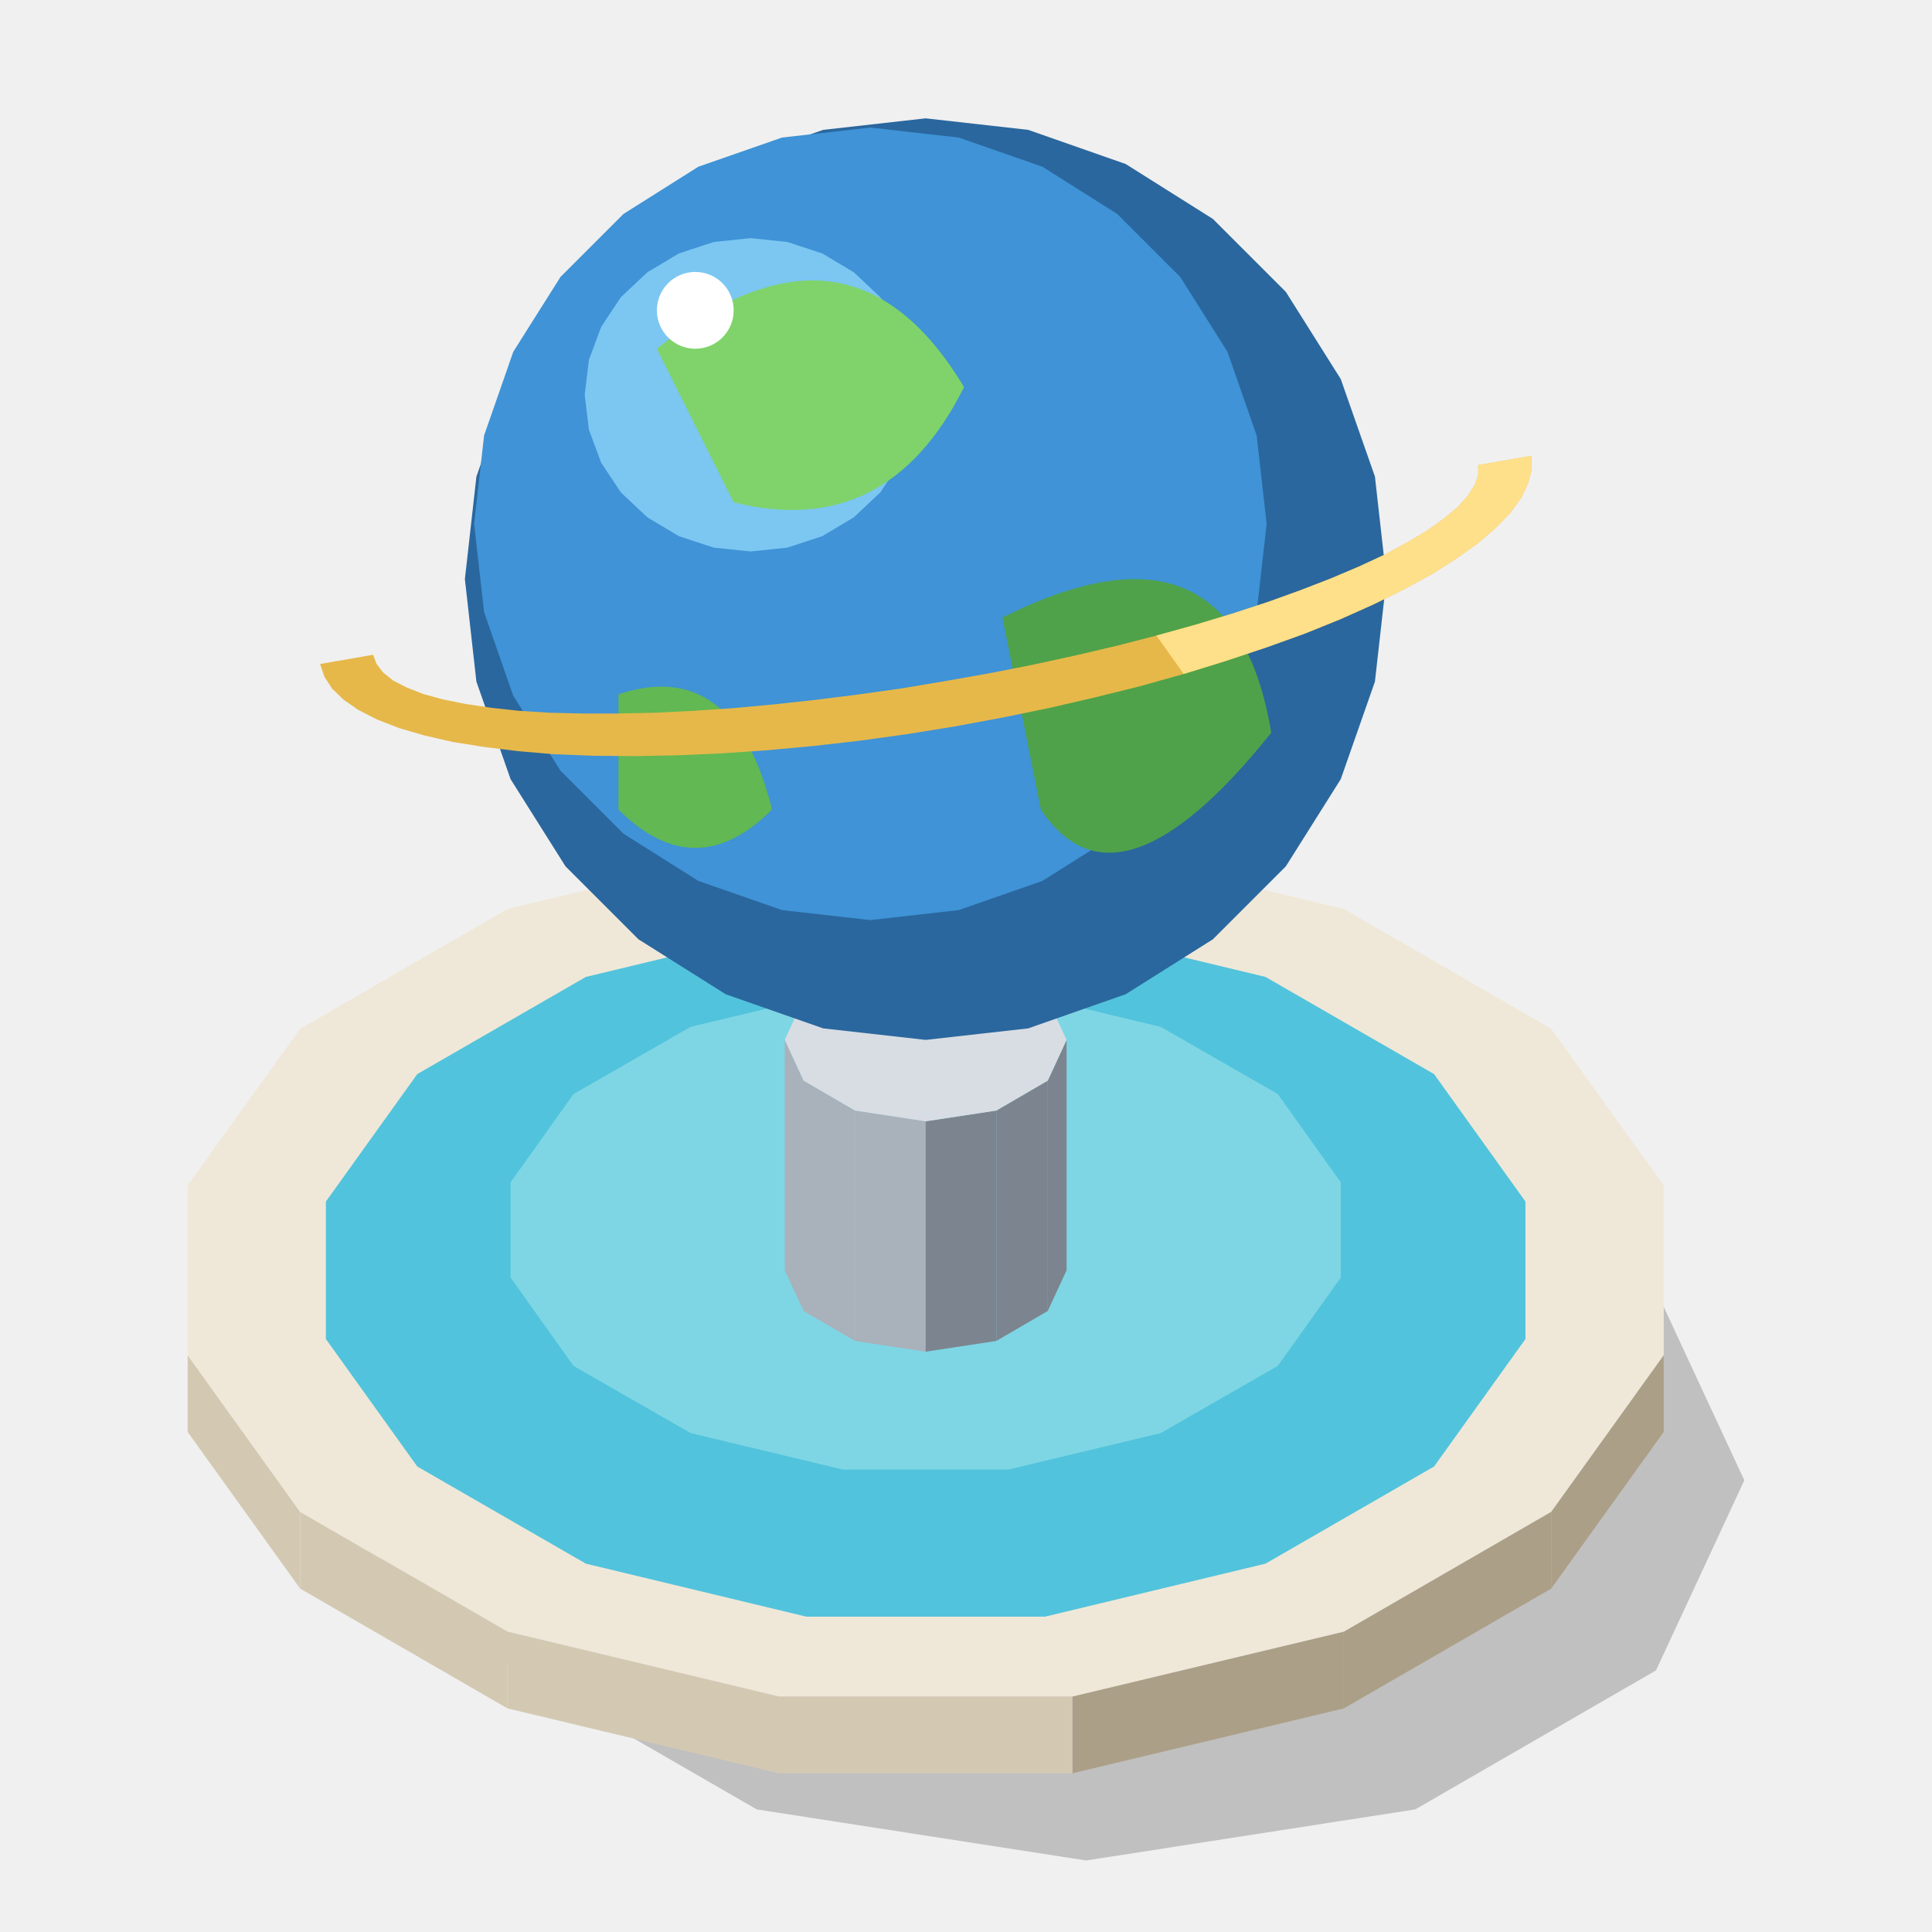
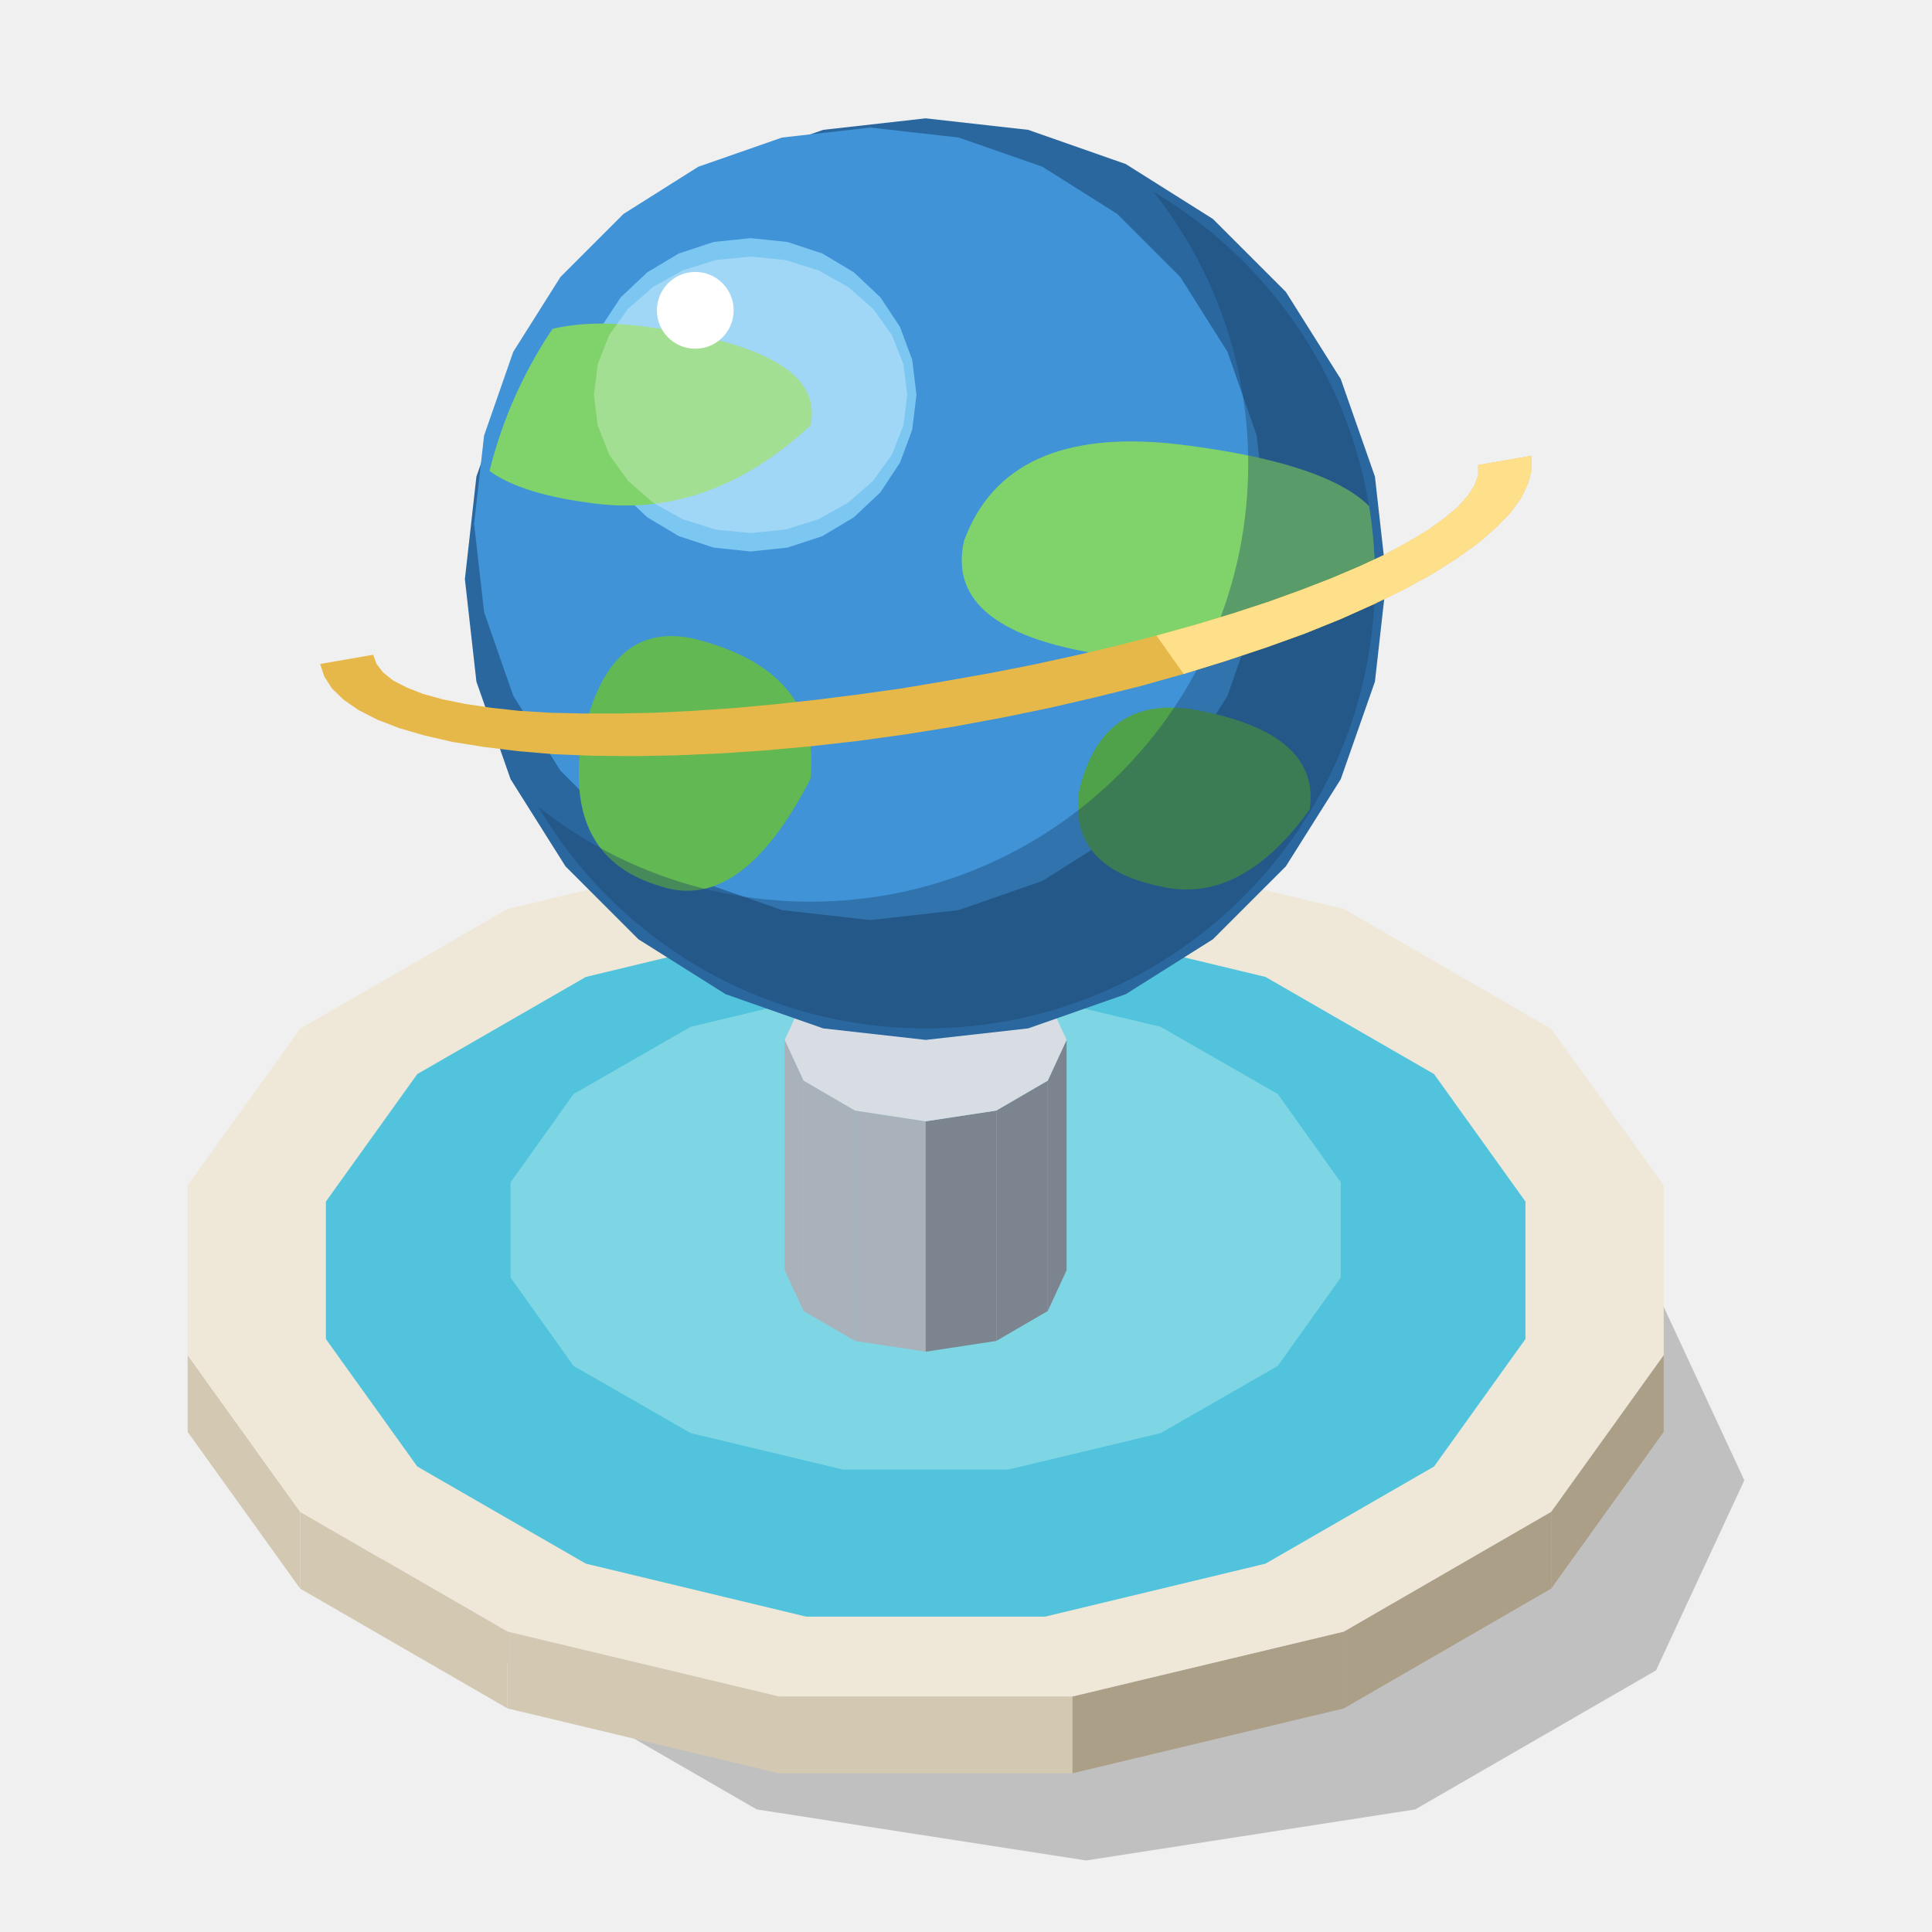
<svg xmlns="http://www.w3.org/2000/svg" viewBox="0 0 80 80">
  <g transform="translate(38.33 55.78) scale(1.59)">
    <path d="M-17.15 0L-14.85 -4.95L-8.57 -8.57L-0 -9.9L8.57 -8.57L14.85 -4.95L19.02 -1.48L21.32 3.47L19.02 8.42L12.75 12.04L4.18 13.37L-4.4 12.04L-10.67 8.42L-14.85 4.95Z" fill="#000000" opacity="0.2" />
    <path d="M-19.22 2.21L-19.22 -2.21L-19.22 -4.21L-19.22 0.21Z" fill="#d3c9b3" />
    <path d="M19.22 -2.21L19.22 2.21L19.22 0.21L19.22 -4.21Z" fill="#ab9f87" />
    <path d="M19.22 2.21L16.29 6.29L16.29 4.29L19.22 0.21Z" fill="#ab9f87" />
    <path d="M-16.29 6.29L-19.22 2.21L-19.22 0.21L-16.29 4.29Z" fill="#d3c9b3" />
    <path d="M16.29 6.29L10.89 9.41L10.89 7.41L16.29 4.29Z" fill="#ab9f87" />
    <path d="M-10.89 9.41L-16.29 6.29L-16.29 4.29L-10.89 7.41Z" fill="#d3c9b3" />
    <path d="M-3.82 11.1L-10.89 9.41L-10.89 7.41L-3.82 9.1Z" fill="#d3c9b3" />
    <path d="M10.89 9.41L3.82 11.1L3.82 9.1L10.89 7.41Z" fill="#ab9f87" />
    <path d="M3.82 11.1L-3.82 11.1L-3.82 9.1L3.82 9.1Z" fill="#d3c9b3" />
    <path d="M10.89 7.41L3.82 9.1L-3.82 9.1L-10.89 7.41L-16.29 4.29L-19.22 0.21L-19.22 -4.21L-16.29 -8.29L-10.89 -11.41L-3.82 -13.1L3.82 -13.1L10.89 -11.41L16.29 -8.29L19.22 -4.21L19.22 0.21L16.29 4.29Z" fill="#efe8d8" />
    <path d="M8.85 5.64L3.11 7.02L-3.11 7.02L-8.85 5.64L-13.24 3.11L-15.62 -0.21L-15.62 -3.79L-13.24 -7.11L-8.85 -9.64L-3.11 -11.02L3.11 -11.02L8.85 -9.64L13.24 -7.11L15.62 -3.79L15.62 -0.21L13.24 3.11Z" fill="#52c3dc" />
    <path d="M6.12 2.24L2.15 3.19L-2.15 3.19L-6.12 2.24L-9.17 0.49L-10.81 -1.81L-10.81 -4.29L-9.17 -6.59L-6.12 -8.34L-2.15 -9.29L2.15 -9.29L6.12 -8.34L9.17 -6.59L10.81 -4.29L10.81 -1.81L9.17 0.49Z" fill="#9be3ea" opacity="0.6" />
    <path d="M3.67 -2L3.18 -0.94L3.18 -6.94L3.67 -8Z" fill="#7c858f" />
    <path d="M-3.18 -0.94L-3.67 -2L-3.67 -8L-3.18 -6.94Z" fill="#a9b1ba" />
    <path d="M3.18 -0.94L1.84 -0.16L1.84 -6.16L3.18 -6.94Z" fill="#7c858f" />
    <path d="M-1.84 -0.16L-3.18 -0.94L-3.18 -6.94L-1.84 -6.16Z" fill="#a9b1ba" />
    <path d="M0 0.12L-1.84 -0.16L-1.84 -6.16L0 -5.88Z" fill="#a9b1ba" />
    <path d="M1.84 -0.16L0 0.12L0 -5.88L1.84 -6.16Z" fill="#7c858f" />
    <path d="M1.84 -6.16L0 -5.88L-1.84 -6.16L-3.18 -6.94L-3.67 -8L-3.18 -9.06L-1.84 -9.84L-0 -10.12L1.84 -9.84L3.18 -9.06L3.67 -8L3.18 -6.94Z" fill="#d8dde3" />
    <path d="M12 -20L11.7 -17.33L10.81 -14.79L9.38 -12.52L7.48 -10.62L5.21 -9.19L2.67 -8.3L0 -8L-2.67 -8.3L-5.21 -9.19L-7.48 -10.62L-9.38 -12.52L-10.81 -14.79L-11.7 -17.33L-12 -20L-11.7 -22.67L-10.81 -25.21L-9.38 -27.48L-7.48 -29.38L-5.21 -30.81L-2.67 -31.7L-0 -32L2.67 -31.7L5.21 -30.81L7.48 -29.38L9.38 -27.48L10.81 -25.21L11.7 -22.67Z" fill="#2a679e" />
    <path d="M8.88 -21.44L8.62 -19.14L7.86 -16.96L6.63 -15.01L4.99 -13.37L3.04 -12.14L0.86 -11.38L-1.44 -11.12L-3.74 -11.38L-5.92 -12.14L-7.87 -13.37L-9.51 -15.01L-10.74 -16.96L-11.5 -19.14L-11.76 -21.44L-11.5 -23.74L-10.74 -25.92L-9.51 -27.87L-7.87 -29.51L-5.92 -30.74L-3.74 -31.5L-1.44 -31.76L0.86 -31.5L3.04 -30.74L4.99 -29.51L6.63 -27.87L7.86 -25.92L8.62 -23.74Z" fill="#3f93d6" />
    <path d="M-0.24 -24.8L-0.35 -23.89L-0.67 -23.03L-1.18 -22.26L-1.87 -21.61L-2.69 -21.12L-3.6 -20.82L-4.56 -20.72L-5.52 -20.82L-6.43 -21.12L-7.25 -21.61L-7.94 -22.26L-8.45 -23.03L-8.77 -23.89L-8.88 -24.8L-8.77 -25.71L-8.45 -26.57L-7.94 -27.34L-7.25 -27.99L-6.43 -28.48L-5.52 -28.78L-4.56 -28.88L-3.6 -28.78L-2.69 -28.48L-1.87 -27.99L-1.18 -27.34L-0.67 -26.57L-0.35 -25.71Z" fill="#7cc6f2" />
-     <path d="M-7 -26Q-2 -30 1 -25Q-1 -21 -5 -22Z" fill="#7fd36a" />
-     <path d="M2 -19Q8 -22 9 -16Q5 -11 3 -14Z" fill="#4fa24a" />
-     <path d="M-8 -17Q-5 -18 -4 -14Q-6 -12 -8 -14Z" fill="#62b852" />
+     <defs>
+       <clipPath id="usjGlobe">
+         <circle cx="0.00" cy="-20.00" r="11.70" />
+       </clipPath>
+     </defs>
+     <g clip-path="url(#usjGlobe)">
+       <g>
+         <path d="M-12.00 -24.50Q-11.10 -27.00 -7.50 -26.60Q-2.55 -26.00 -3.00 -24.00Q-5.70 -21.50 -8.85 -22.00Q-12.45 -22.50 -12.00 -24.50Z" fill="#7fd36a" />
+         <path d="M-9.00 -15.50Q-8.40 -19.00 -6.00 -18.44Q-2.70 -17.60 -3.00 -14.80Q-4.80 -11.30 -6.90 -12.00Q-9.30 -12.70 -9.00 -15.50Z" fill="#62b852" />
+         <path d="M1.00 -21.00Q2.10 -24.00 6.50 -23.52Q12.55 -22.80 12.00 -20.40Q8.70 -17.40 4.85 -18.00Q0.45 -18.60 1.00 -21.00Z" fill="#7fd36a" />
+         <path d="M4.00 -14.50Q4.60 -17.00 7.00 -16.60Q10.30 -16.00 10.00 -14.00Q8.20 -11.50 6.10 -12.00Q3.70 -12.50 4.00 -14.50Z" fill="#4fa24a" />
+         <path d="M15.00 -26.00Q15.70 -28.00 18.50 -27.68Q22.35 -27.20 22.00 -25.60Q19.90 -23.60 17.45 -24.00Q14.65 -24.40 15.00 -26.00Z" fill="#62b852" />
+         <path d="M17.00 -16.00Q17.90 -20.00 21.50 -19.36Q26.45 -18.40 26.00 -15.20Q23.30 -11.20 20.15 -12.00Q16.55 -12.80 17.00 -16.00Z" fill="#7fd36a" />
+         <path d="M28.00 -20.50Q28.60 -23.00 31.00 -22.60Q34.30 -22.00 34.00 -20.00Q32.20 -17.50 30.10 -18.00Q27.70 -18.50 28.00 -20.50Z" fill="#4fa24a" />
+         <path d="M30.00 -13.50Q30.40 -15.00 32.00 -14.76Q34.20 -14.40 34.00 -13.20Q32.80 -11.70 31.40 -12.00Q29.80 -12.30 30.00 -13.50Z" fill="#62b852" />
+         <path d="M-60.00 -24.50Q-59.10 -27.00 -55.50 -26.60Q-50.55 -26.00 -51.00 -24.00Q-53.70 -21.50 -56.85 -22.00Q-60.45 -22.50 -60.00 -24.50Z" fill="#7fd36a" />
+         <path d="M-57.00 -15.50Q-56.40 -19.00 -54.00 -18.44Q-50.70 -17.60 -51.00 -14.80Q-52.80 -11.30 -54.90 -12.00Q-57.30 -12.70 -57.00 -15.50Z" fill="#62b852" />
+         <path d="M-47.00 -21.00Q-45.90 -24.00 -41.50 -23.52Q-35.45 -22.80 -36.00 -20.40Q-39.30 -17.40 -43.15 -18.00Q-47.55 -18.60 -47.00 -21.00Z" fill="#7fd36a" />
+         <path d="M-44.00 -14.50Q-43.40 -17.00 -41.00 -16.60Q-37.70 -16.00 -38.00 -14.00Q-39.80 -11.50 -41.90 -12.00Q-44.30 -12.50 -44.00 -14.50Z" fill="#4fa24a" />
+         <path d="M-33.00 -26.00Q-32.30 -28.00 -29.50 -27.68Q-25.65 -27.20 -26.00 -25.60Q-28.10 -23.60 -30.55 -24.00Q-33.35 -24.40 -33.00 -26.00Z" fill="#62b852" />
+         <path d="M-31.00 -16.00Q-30.10 -20.00 -26.50 -19.36Q-21.55 -18.40 -22.00 -15.20Q-24.70 -11.20 -27.85 -12.00Q-31.45 -12.80 -31.00 -16.00Z" fill="#7fd36a" />
+         <path d="M-20.00 -20.50Q-19.40 -23.00 -17.00 -22.60Q-13.70 -22.00 -14.00 -20.00Q-15.80 -17.50 -17.90 -18.00Q-20.30 -18.50 -20.00 -20.50Z" fill="#4fa24a" />
+         <path d="M-18.00 -13.50Q-17.60 -15.00 -16.00 -14.76Q-13.80 -14.40 -14.00 -13.20Q-15.20 -11.70 -16.60 -12.00Q-18.20 -12.30 -18.00 -13.50Z" fill="#62b852" />
+         <animateTransform attributeName="transform" type="translate" values="0 0;48 0" dur="14s" repeatCount="indefinite" />
+       </g>
+       <path fill="#1b3f66" opacity=".38" fill-rule="evenodd" d="M-12.00 -20.00a12 12 0 1 0 24 0a12 12 0 1 0 -24 0ZM-14.40 -23.00a11.40 11.40 0 1 0 22.80 0a11.40 11.40 0 1 0 -22.80 0Z" />
+     </g>
+     <path d="M-0.48 -24.8L-0.58 -24L-0.88 -23.24L-1.37 -22.56L-2.02 -21.99L-2.79 -21.56L-3.65 -21.29L-4.56 -21.2L-5.47 -21.29L-6.33 -21.56L-7.1 -21.99L-7.75 -22.56L-8.24 -23.24L-8.54 -24L-8.64 -24.8L-8.54 -25.6L-8.24 -26.36L-7.75 -27.04L-7.1 -27.61L-6.33 -28.04L-5.47 -28.31L-4.56 -28.4L-3.65 -28.31L-2.79 -28.04L-2.02 -27.61L-1.37 -27.04L-0.88 -26.36L-0.58 -25.6Z" fill="#ffffff" opacity="0.28" />
    <path d="M15.77 -23.21L15.78 -22.86L15.69 -22.5L15.51 -22.12L15.23 -21.73L14.85 -21.34L14.39 -20.94L13.83 -20.54L13.2 -20.14L12.47 -19.74L11.68 -19.35L10.81 -18.96L9.87 -18.58L8.87 -18.22L7.82 -17.87L6.72 -17.53L5.58 -17.21L4.41 -16.92L3.2 -16.64L1.98 -16.39L0.74 -16.16L-0.5 -15.96L-1.73 -15.79L-2.96 -15.65L-4.17 -15.54L-5.35 -15.46L-6.5 -15.41L-7.6 -15.39L-8.67 -15.4L-9.68 -15.44L-10.62 -15.52L-11.51 -15.63L-12.32 -15.76L-13.06 -15.93L-13.71 -16.12L-14.28 -16.34L-14.77 -16.59L-15.16 -16.86L-15.46 -17.15L-15.66 -17.46L-15.77 -17.79L-14.39 -18.03L-14.3 -17.79L-14.13 -17.57L-13.87 -17.36L-13.52 -17.18L-13.09 -17.01L-12.58 -16.87L-11.99 -16.75L-11.32 -16.65L-10.59 -16.57L-9.79 -16.52L-8.93 -16.5L-8.02 -16.5L-7.06 -16.52L-6.05 -16.57L-5.01 -16.64L-3.93 -16.74L-2.83 -16.86L-1.72 -17L-0.59 -17.16L0.54 -17.35L1.67 -17.55L2.79 -17.77L3.89 -18.01L4.96 -18.26L6.01 -18.53L7.02 -18.81L7.98 -19.1L8.9 -19.4L9.76 -19.71L10.56 -20.02L11.29 -20.33L11.96 -20.64L12.55 -20.96L13.07 -21.27L13.5 -21.58L13.85 -21.87L14.12 -22.17L14.3 -22.45L14.39 -22.71L14.39 -22.97Z" fill="#e6b84a" />
    <path d="M15.77 -23.21L15.78 -22.86L15.69 -22.5L15.51 -22.12L15.23 -21.73L14.85 -21.34L14.39 -20.94L13.83 -20.54L13.2 -20.14L12.47 -19.74L11.68 -19.35L10.81 -18.96L9.87 -18.58L8.87 -18.22L7.82 -17.87L6.72 -17.53L6.01 -18.53L7.02 -18.81L7.98 -19.1L8.9 -19.4L9.76 -19.71L10.56 -20.02L11.29 -20.33L11.96 -20.64L12.55 -20.96L13.07 -21.27L13.5 -21.58L13.85 -21.87L14.12 -22.17L14.3 -22.45L14.39 -22.71L14.39 -22.97Z" fill="#ffe08a" />
    <circle cx="-6.00" cy="-27.00" r="1.00" fill="#ffffff">
      <animate attributeName="opacity" values="1;0.2;1" dur="2s" begin="0s" repeatCount="indefinite" />
    </circle>
  </g>
</svg>
